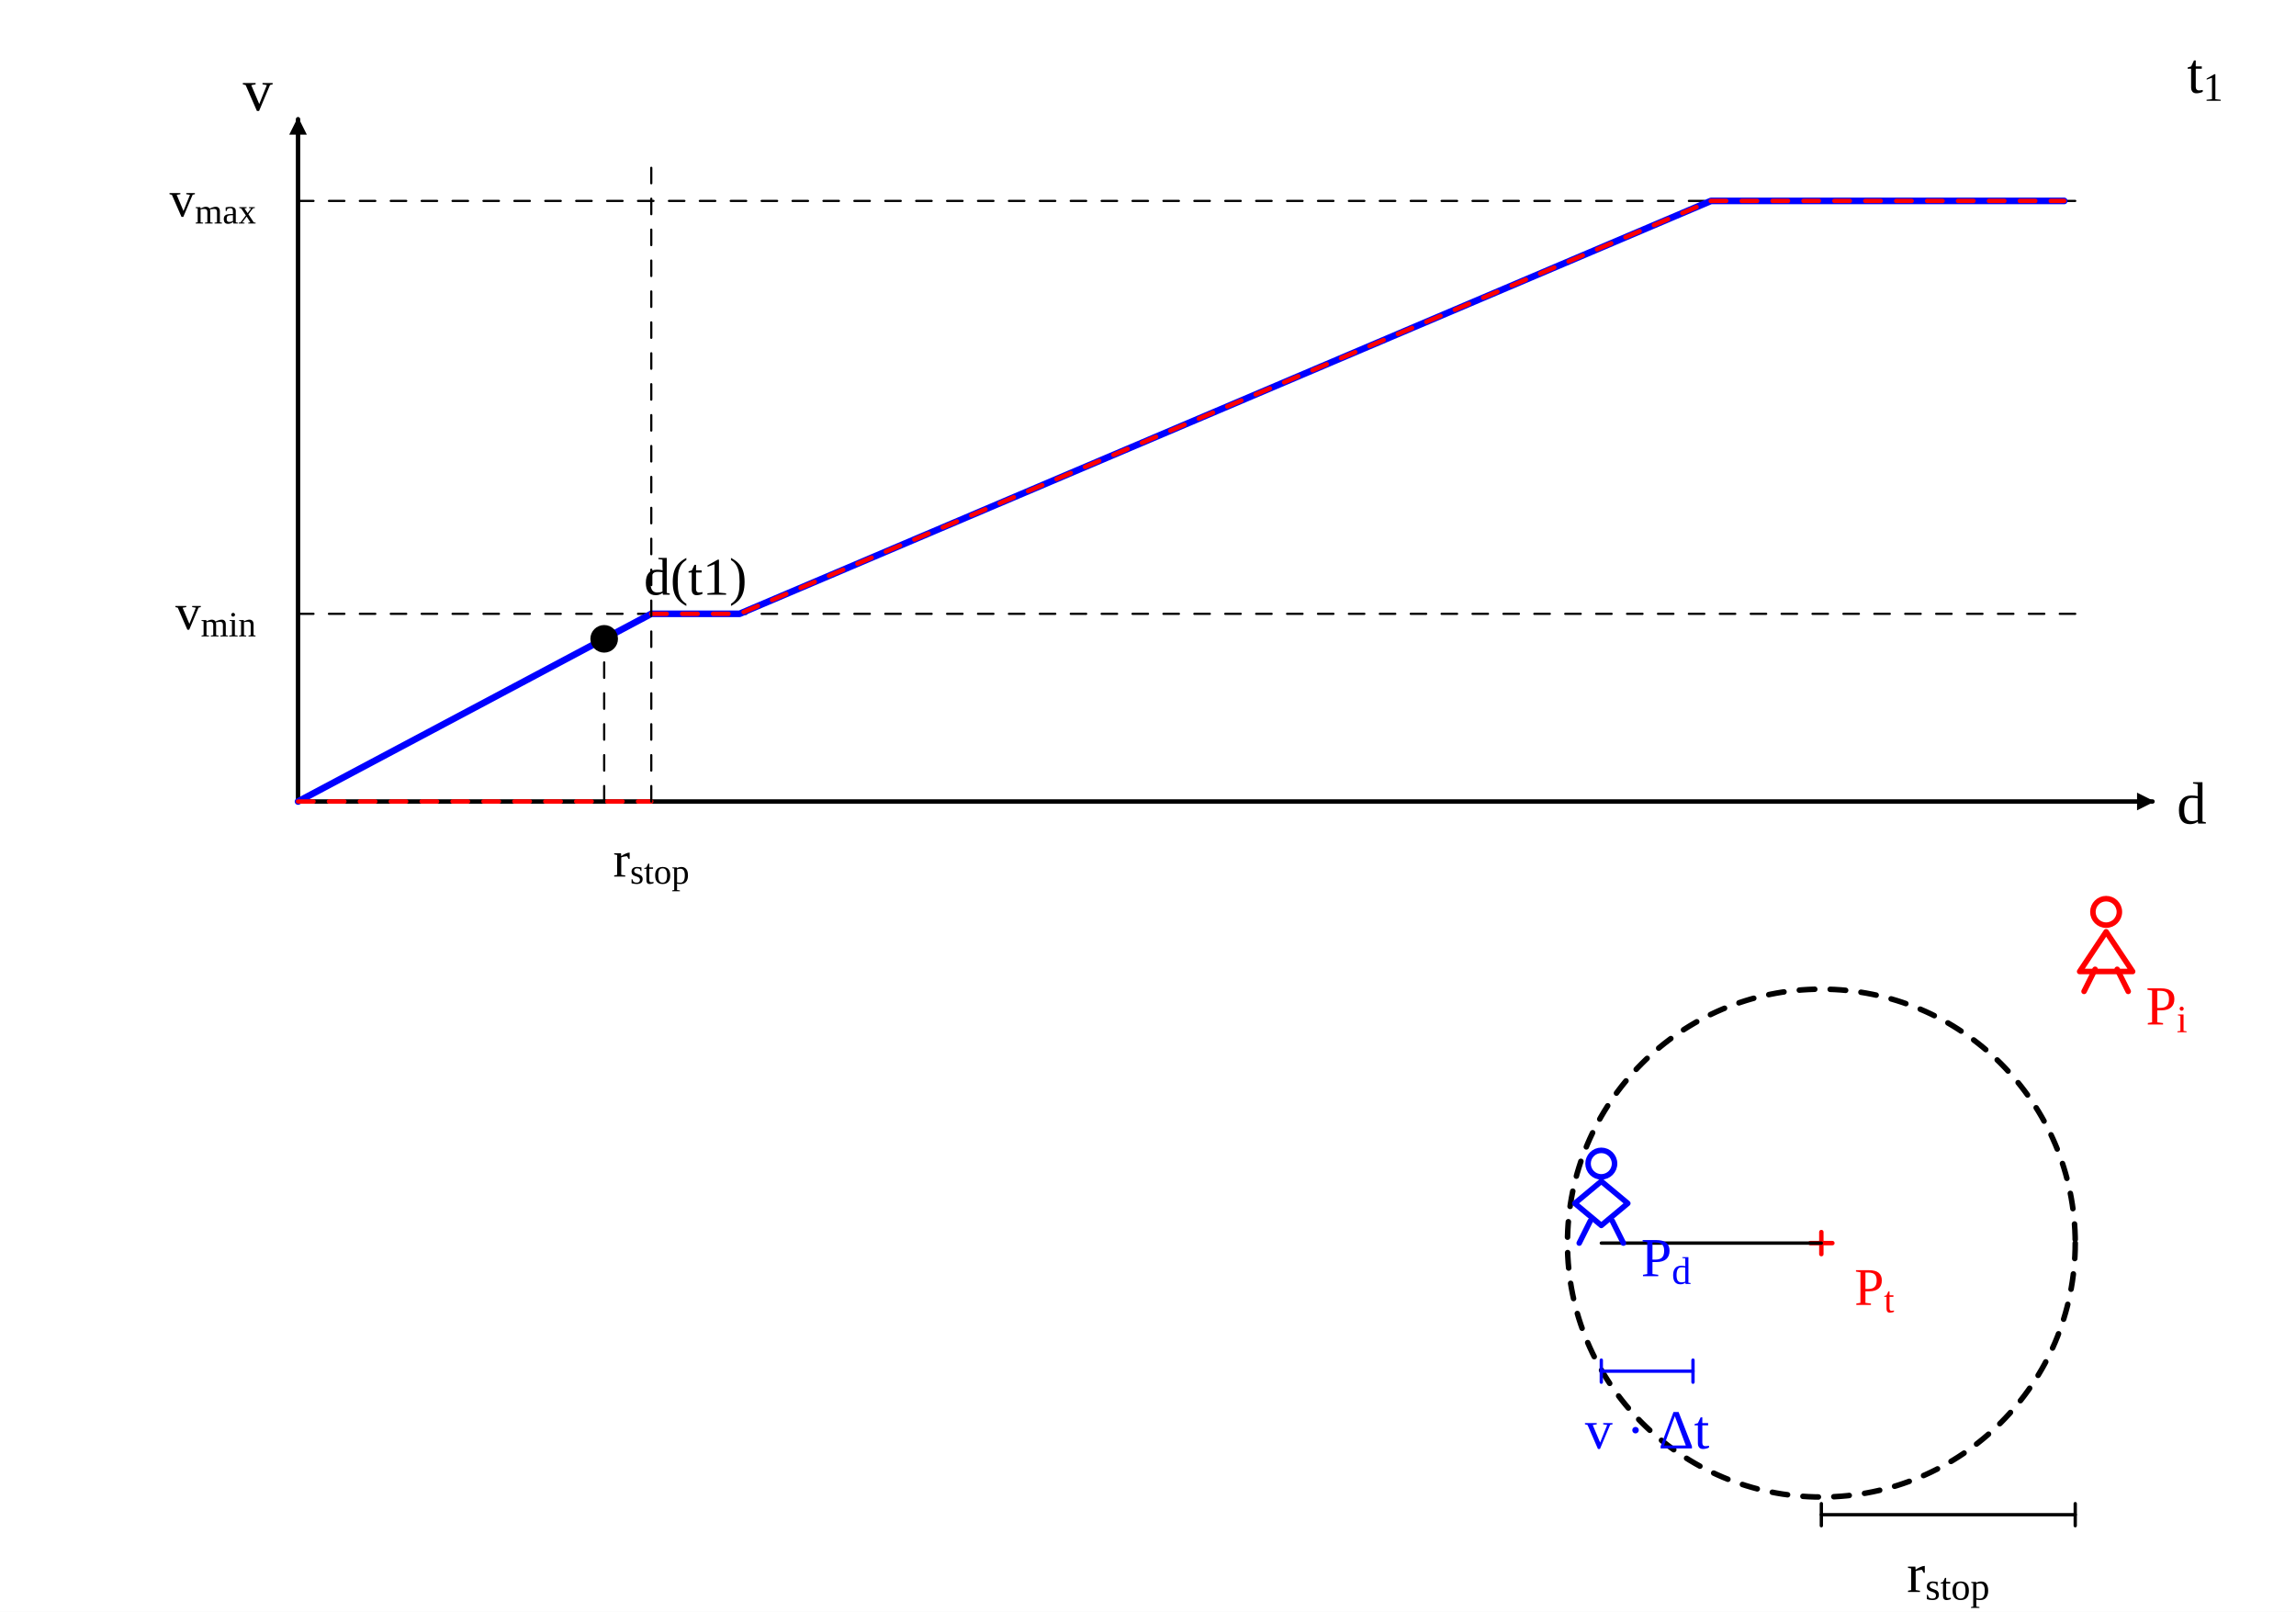
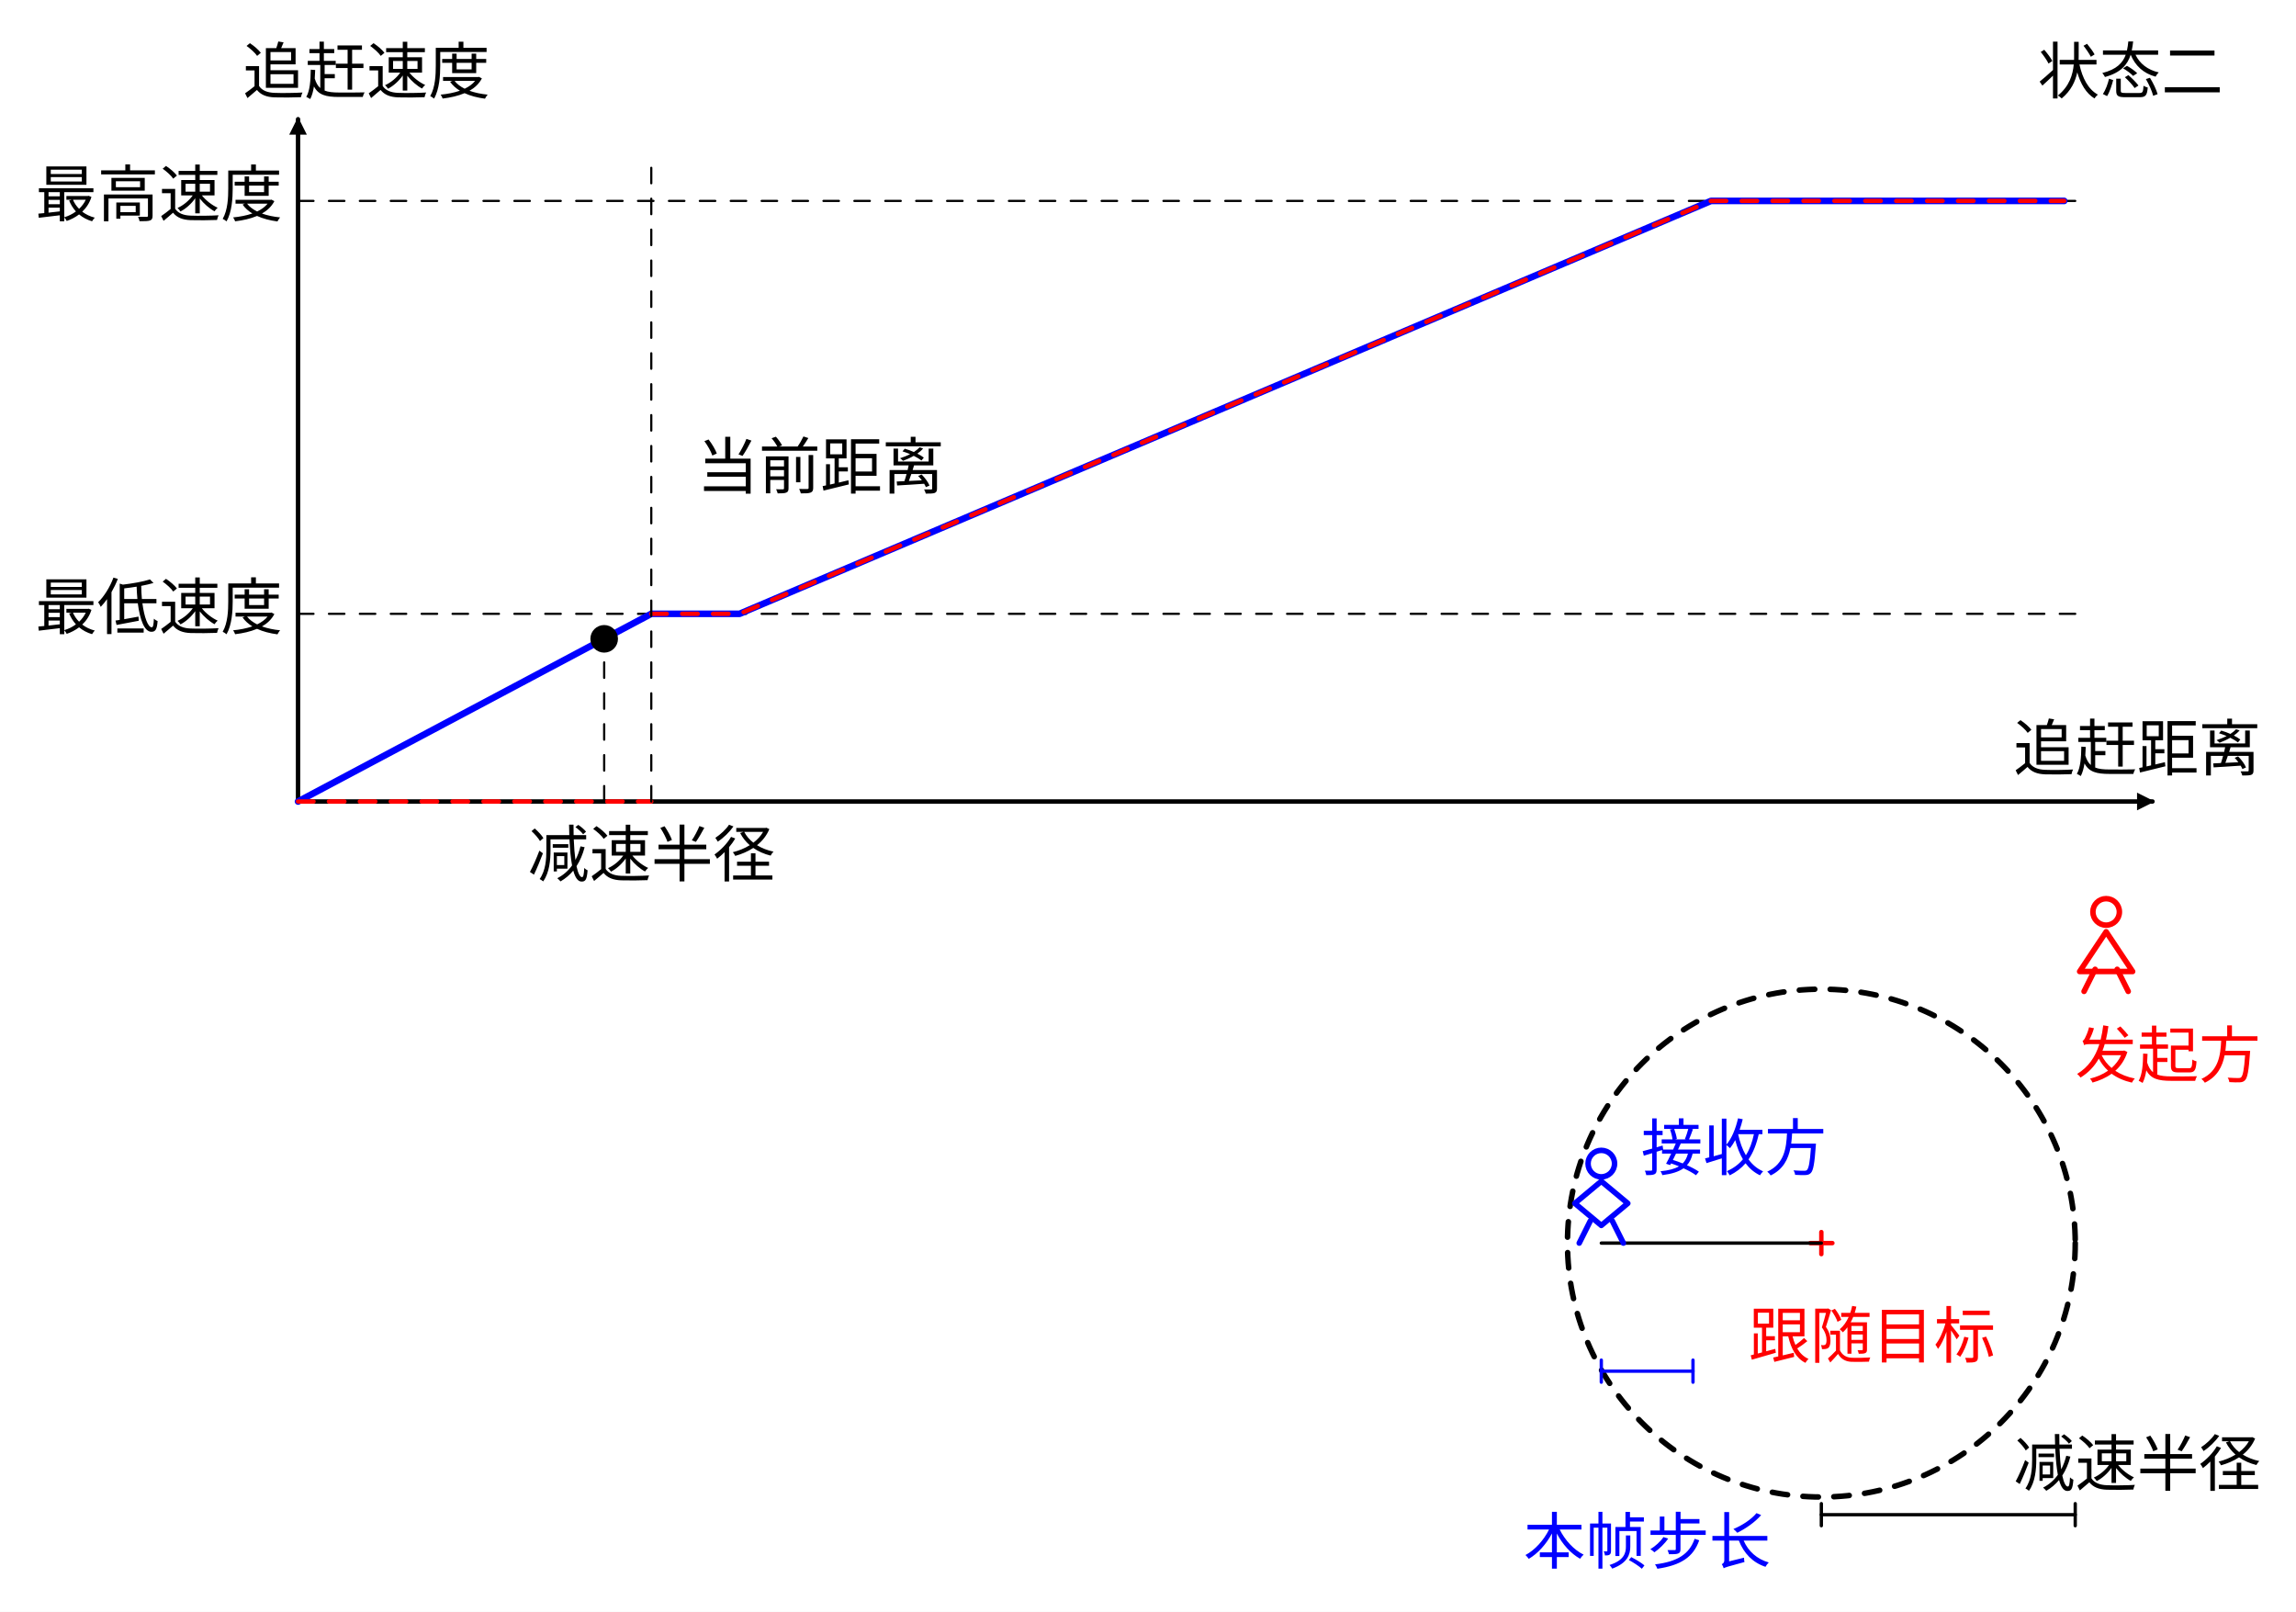
<svg xmlns="http://www.w3.org/2000/svg" width="1040" height="730" viewBox="0 0 1040 730" role="img" aria-labelledby="title desc">
  <defs>
    <marker id="k" markerWidth="9" markerHeight="9" refX="7" refY="4" orient="auto" markerUnits="userSpaceOnUse">
      <path d="M0 0L8 4L0 8Z" fill="#000000" />
    </marker>
    <marker id="r" markerWidth="9" markerHeight="9" refX="7" refY="4" orient="auto" markerUnits="userSpaceOnUse">
      <path d="M0 0L8 4L0 8Z" fill="#FF0000" />
    </marker>
    <marker id="b" markerWidth="9" markerHeight="9" refX="7" refY="4" orient="auto" markerUnits="userSpaceOnUse">
      <path d="M0 0L8 4L0 8Z" fill="#0000FF" />
    </marker>
  </defs>
  <rect width="1040" height="730" fill="#FFFFFF" />
  <g stroke-linecap="round" stroke-linejoin="round">
-     <text x="1007" y="42" fill="#000000" font-family="Cambria Math, Times New Roman, serif" font-size="26" text-anchor="end">t<tspan baseline-shift="sub" font-size="70%">1</tspan>
-     </text>
+     <text x="923.00" y="42.40" fill="#000000" font-family="Microsoft YaHei, PingFang SC, sans-serif" font-size="28" text-anchor="start">状态二</text>
    <path d="M135.00 363.00L975.00 363.00" fill="none" stroke="#000000" stroke-width="2" marker-end="url(#k)" />
    <path d="M135.00 363.00L135.00 54.00" fill="none" stroke="#000000" stroke-width="2" marker-end="url(#k)" />
-     <text x="986" y="373" fill="#000000" font-family="Cambria Math, Times New Roman, serif" font-size="27" text-anchor="start">d</text>
-     <text x="110" y="50" fill="#000000" font-family="Cambria Math, Times New Roman, serif" font-size="27" text-anchor="start">v</text>
+     <text x="912.00" y="349.00" fill="#000000" font-family="Microsoft YaHei, PingFang SC, sans-serif" font-size="28" text-anchor="start">追赶距离</text>
+     <text x="110.00" y="42.40" fill="#000000" font-family="Microsoft YaHei, PingFang SC, sans-serif" font-size="28" text-anchor="start">追赶速度</text>
    <path d="M135.00 278.00L945.00 278.00" fill="none" stroke="#000000" stroke-width="1" stroke-dasharray="7 7" />
-     <text x="116" y="285.0" fill="#000000" font-family="Cambria Math, Times New Roman, serif" font-size="23" text-anchor="end">v<tspan baseline-shift="sub" font-size="70%">min</tspan>
-     </text>
+     <text x="16.00" y="285.00" fill="#000000" font-family="Microsoft YaHei, PingFang SC, sans-serif" font-size="28" text-anchor="start">最低速度</text>
    <path d="M135.00 91.00L945.00 91.00" fill="none" stroke="#000000" stroke-width="1" stroke-dasharray="7 7" />
-     <text x="116" y="98" fill="#000000" font-family="Cambria Math, Times New Roman, serif" font-size="23" text-anchor="end">v<tspan baseline-shift="sub" font-size="70%">max</tspan>
-     </text>
+     <text x="16.00" y="98.00" fill="#000000" font-family="Microsoft YaHei, PingFang SC, sans-serif" font-size="28" text-anchor="start">最高速度</text>
    <path d="M135.00 363.00L136.60 362.15L138.20 361.30L139.80 360.45L141.40 359.60L143.00 358.75L144.60 357.90L146.20 357.05L147.80 356.20L149.40 355.35L151.00 354.50L152.60 353.65L154.20 352.80L155.80 351.95L157.40 351.10L159.00 350.25L160.60 349.40L162.20 348.55L163.80 347.70L165.40 346.85L167.00 346.00L168.60 345.15L170.20 344.30L171.80 343.45L173.40 342.60L175.00 341.75L176.60 340.90L178.20 340.05L179.80 339.20L181.40 338.35L183.00 337.50L184.60 336.65L186.20 335.80L187.80 334.95L189.40 334.10L191.00 333.25L192.60 332.40L194.20 331.55L195.80 330.70L197.40 329.85L199.00 329.00L200.60 328.15L202.20 327.30L203.80 326.45L205.40 325.60L207.00 324.75L208.60 323.90L210.20 323.05L211.80 322.20L213.40 321.35L215.00 320.50L216.60 319.65L218.20 318.80L219.80 317.95L221.40 317.10L223.00 316.25L224.60 315.40L226.20 314.55L227.80 313.70L229.40 312.85L231.00 312.00L232.60 311.15L234.20 310.30L235.80 309.45L237.40 308.60L239.00 307.75L240.60 306.90L242.20 306.05L243.80 305.20L245.40 304.35L247.00 303.50L248.60 302.65L250.20 301.80L251.80 300.95L253.40 300.10L255.00 299.25L256.60 298.40L258.20 297.55L259.80 296.70L261.40 295.85L263.00 295.00L264.60 294.15L266.20 293.30L267.80 292.45L269.40 291.60L271.00 290.75L272.60 289.90L274.20 289.05L275.80 288.20L277.40 287.35L279.00 286.50L280.60 285.65L282.20 284.80L283.80 283.95L285.40 283.10L287.00 282.25L288.60 281.40L290.20 280.55L291.80 279.70L293.40 278.85L295.00 278.00L296.60 278.00L298.20 278.00L299.80 278.00L301.40 278.00L303.00 278.00L304.60 278.00L306.20 278.00L307.80 278.00L309.40 278.00L311.00 278.00L312.60 278.00L314.20 278.00L315.80 278.00L317.40 278.00L319.00 278.00L320.60 278.00L322.20 278.00L323.80 278.00L325.40 278.00L327.00 278.00L328.60 278.00L330.20 278.00L331.80 278.00L333.40 278.00L335.00 278.00L336.60 277.32L338.20 276.64L339.80 275.96L341.40 275.28L343.00 274.60L344.60 273.92L346.20 273.24L347.80 272.56L349.40 271.88L351.00 271.20L352.60 270.52L354.20 269.84L355.80 269.16L357.40 268.48L359.00 267.80L360.60 267.12L362.20 266.44L363.80 265.76L365.40 265.08L367.00 264.40L368.60 263.72L370.20 263.04L371.80 262.36L373.40 261.68L375.00 261.00L376.60 260.32L378.20 259.64L379.80 258.96L381.40 258.28L383.00 257.60L384.60 256.92L386.20 256.24L387.80 255.56L389.40 254.88L391.00 254.20L392.60 253.52L394.20 252.84L395.80 252.16L397.40 251.48L399.00 250.80L400.60 250.12L402.20 249.44L403.80 248.76L405.40 248.08L407.00 247.40L408.60 246.72L410.20 246.04L411.80 245.36L413.40 244.68L415.00 244.00L416.60 243.32L418.20 242.64L419.80 241.96L421.40 241.28L423.00 240.60L424.60 239.92L426.20 239.24L427.80 238.56L429.40 237.88L431.00 237.20L432.60 236.52L434.20 235.84L435.80 235.16L437.40 234.48L439.00 233.80L440.60 233.12L442.20 232.44L443.80 231.76L445.40 231.08L447.00 230.40L448.60 229.72L450.20 229.04L451.80 228.36L453.40 227.68L455.00 227.00L456.60 226.32L458.20 225.64L459.80 224.96L461.40 224.28L463.00 223.60L464.60 222.92L466.20 222.24L467.80 221.56L469.40 220.88L471.00 220.20L472.60 219.52L474.20 218.84L475.80 218.16L477.40 217.48L479.00 216.80L480.60 216.12L482.20 215.44L483.80 214.76L485.40 214.08L487.00 213.40L488.60 212.72L490.20 212.04L491.80 211.36L493.40 210.68L495.00 210.00L496.60 209.32L498.20 208.64L499.80 207.96L501.40 207.28L503.00 206.60L504.60 205.92L506.20 205.24L507.80 204.56L509.40 203.88L511.00 203.20L512.60 202.52L514.20 201.84L515.80 201.16L517.40 200.48L519.00 199.80L520.60 199.12L522.20 198.44L523.80 197.76L525.40 197.08L527.00 196.40L528.60 195.72L530.20 195.04L531.80 194.36L533.40 193.68L535.00 193.00L536.60 192.32L538.20 191.64L539.80 190.96L541.40 190.28L543.00 189.60L544.60 188.92L546.20 188.24L547.80 187.56L549.40 186.88L551.00 186.20L552.60 185.52L554.20 184.84L555.80 184.16L557.40 183.48L559.00 182.80L560.60 182.12L562.20 181.44L563.80 180.76L565.40 180.08L567.00 179.40L568.60 178.72L570.20 178.04L571.80 177.36L573.40 176.68L575.00 176.00L576.60 175.32L578.20 174.64L579.80 173.96L581.40 173.28L583.00 172.60L584.60 171.92L586.20 171.24L587.80 170.56L589.40 169.88L591.00 169.20L592.60 168.52L594.20 167.84L595.80 167.16L597.40 166.48L599.00 165.80L600.60 165.12L602.20 164.44L603.80 163.76L605.40 163.08L607.00 162.40L608.60 161.72L610.20 161.04L611.80 160.36L613.40 159.68L615.00 159.00L616.60 158.32L618.20 157.64L619.80 156.96L621.40 156.28L623.00 155.60L624.60 154.92L626.20 154.24L627.80 153.56L629.40 152.88L631.00 152.20L632.60 151.52L634.20 150.84L635.80 150.16L637.40 149.48L639.00 148.80L640.60 148.12L642.20 147.44L643.80 146.76L645.40 146.08L647.00 145.40L648.60 144.72L650.20 144.04L651.80 143.36L653.40 142.68L655.00 142.00L656.60 141.32L658.20 140.64L659.80 139.96L661.40 139.28L663.00 138.60L664.60 137.92L666.20 137.24L667.80 136.56L669.40 135.88L671.00 135.20L672.60 134.52L674.20 133.84L675.80 133.16L677.40 132.48L679.00 131.80L680.60 131.12L682.20 130.44L683.80 129.76L685.40 129.08L687.00 128.40L688.60 127.72L690.20 127.04L691.80 126.36L693.40 125.68L695.00 125.00L696.60 124.32L698.20 123.64L699.80 122.96L701.40 122.28L703.00 121.60L704.60 120.92L706.20 120.24L707.80 119.56L709.40 118.88L711.00 118.20L712.60 117.52L714.20 116.84L715.80 116.16L717.40 115.48L719.00 114.80L720.60 114.12L722.20 113.44L723.80 112.76L725.40 112.08L727.00 111.40L728.60 110.72L730.20 110.04L731.80 109.36L733.40 108.68L735.00 108.00L736.60 107.32L738.20 106.64L739.80 105.96L741.40 105.28L743.00 104.60L744.60 103.92L746.20 103.24L747.80 102.56L749.40 101.88L751.00 101.20L752.60 100.52L754.20 99.84L755.80 99.16L757.40 98.48L759.00 97.80L760.60 97.12L762.20 96.44L763.80 95.76L765.40 95.08L767.00 94.40L768.60 93.72L770.20 93.04L771.80 92.36L773.40 91.68L775.00 91.00L776.60 91.00L778.20 91.00L779.80 91.00L781.40 91.00L783.00 91.00L784.60 91.00L786.20 91.00L787.80 91.00L789.40 91.00L791.00 91.00L792.60 91.00L794.20 91.00L795.80 91.00L797.40 91.00L799.00 91.00L800.60 91.00L802.20 91.00L803.80 91.00L805.40 91.00L807.00 91.00L808.60 91.00L810.20 91.00L811.80 91.00L813.40 91.00L815.00 91.00L816.60 91.00L818.20 91.00L819.80 91.00L821.40 91.00L823.00 91.00L824.60 91.00L826.20 91.00L827.80 91.00L829.40 91.00L831.00 91.00L832.60 91.00L834.20 91.00L835.80 91.00L837.40 91.00L839.00 91.00L840.60 91.00L842.20 91.00L843.80 91.00L845.40 91.00L847.00 91.00L848.60 91.00L850.20 91.00L851.80 91.00L853.40 91.00L855.00 91.00L856.60 91.00L858.20 91.00L859.80 91.00L861.40 91.00L863.00 91.00L864.60 91.00L866.20 91.00L867.80 91.00L869.40 91.00L871.00 91.00L872.60 91.00L874.20 91.00L875.80 91.00L877.40 91.00L879.00 91.00L880.60 91.00L882.20 91.00L883.80 91.00L885.40 91.00L887.00 91.00L888.60 91.00L890.20 91.00L891.80 91.00L893.40 91.00L895.00 91.00L896.60 91.00L898.20 91.00L899.80 91.00L901.40 91.00L903.00 91.00L904.60 91.00L906.20 91.00L907.80 91.00L909.40 91.00L911.00 91.00L912.60 91.00L914.20 91.00L915.80 91.00L917.40 91.00L919.00 91.00L920.60 91.00L922.20 91.00L923.80 91.00L925.40 91.00L927.00 91.00L928.60 91.00L930.20 91.00L931.80 91.00L933.40 91.00L935.00 91.00" fill="none" stroke="#0000FF" stroke-width="3" />
    <path d="M135.00 363.00L295.00 363.00" fill="none" stroke="#FF0000" stroke-width="2" stroke-dasharray="7 7" />
    <path d="M295.00 278.00L335.00 278.00L775.00 91.00L935.00 91.00" fill="none" stroke="#FF0000" stroke-width="2" stroke-dasharray="7 7" />
    <path d="M295.00 363.00L295.00 74.00" fill="none" stroke="#000000" stroke-width="1" stroke-dasharray="7 7" />
-     <text x="295.0" y="397" fill="#000000" font-family="Cambria Math, Times New Roman, serif" font-size="23" text-anchor="middle">r<tspan baseline-shift="sub" font-size="70%">stop</tspan>
-     </text>
+     <text x="239.00" y="397.00" fill="#000000" font-family="Microsoft YaHei, PingFang SC, sans-serif" font-size="28" text-anchor="start">减速半径</text>
    <path d="M273.67 363.00L273.67 289.33" fill="none" stroke="#000000" stroke-width="1" stroke-dasharray="7 7" />
    <circle cx="273.67" cy="289.33" r="5" fill="#000000" stroke="#000000" stroke-width="2.5" />
-     <text x="291.667" y="269.333" fill="#000000" font-family="Cambria Math, Times New Roman, serif" font-size="24" text-anchor="start">d(t1)</text>
+     <text x="315.67" y="221.33" fill="#000000" font-family="Microsoft YaHei, PingFang SC, sans-serif" font-size="28" text-anchor="start">当前距离</text>
    <circle cx="825.00" cy="563.00" r="115.0" fill="none" stroke="#000000" stroke-width="2.5" stroke-dasharray="7 7" />
    <path d="M820.00 563.00L830.00 563.00" fill="none" stroke="#FF0000" stroke-width="2" />
    <path d="M825.00 558.00L825.00 568.00" fill="none" stroke="#FF0000" stroke-width="2" />
-     <text x="840" y="591" fill="#FF0000" font-family="Cambria Math, Times New Roman, serif" font-size="24" text-anchor="start">P<tspan baseline-shift="sub" font-size="70%">t</tspan>
-     </text>
+     <text x="792.00" y="615.00" fill="#FF0000" font-family="Microsoft YaHei, PingFang SC, sans-serif" font-size="28" text-anchor="start">跟随目标</text>
    <path d="M725.33 563.00L825.00 563.00" fill="none" stroke="#000000" stroke-width="1.5" />
    <g data-role="recipient" data-x="725.33" data-y="563.00" transform="translate(725.33 563.00) scale(1)">
      <circle cx="0.00" cy="-36.00" r="6" fill="#FFFFFF" stroke="#0000FF" stroke-width="2.5" />
      <path d="M0 -28L-12 -18L0 -8L12 -18Z" fill="#FFFFFF" stroke="#0000FF" stroke-width="2.5" />
      <path d="M-5.00 -10.00L-10.00 0.00" fill="none" stroke="#0000FF" stroke-width="2.5" />
      <path d="M5.00 -10.00L10.00 0.00" fill="none" stroke="#0000FF" stroke-width="2.5" />
    </g>
-     <text x="743.333" y="578" fill="#0000FF" font-family="Cambria Math, Times New Roman, serif" font-size="25" text-anchor="start">P<tspan baseline-shift="sub" font-size="70%">d</tspan>
-     </text>
+     <text x="743.33" y="530.00" fill="#0000FF" font-family="Microsoft YaHei, PingFang SC, sans-serif" font-size="28" text-anchor="start">接收方</text>
    <g data-role="initiator" data-x="954.00" data-y="449.00" transform="translate(954.00 449.00) scale(1)">
      <circle cx="0.00" cy="-36.00" r="6" fill="#FFFFFF" stroke="#FF0000" stroke-width="2.5" />
      <path d="M0 -27L-12 -9L12 -9Z" fill="#FFFFFF" stroke="#FF0000" stroke-width="2.5" />
      <path d="M-5.00 -10.00L-10.00 0.00" fill="none" stroke="#FF0000" stroke-width="2.5" />
      <path d="M5.00 -10.00L10.00 0.00" fill="none" stroke="#FF0000" stroke-width="2.5" />
    </g>
-     <text x="972" y="464" fill="#FF0000" font-family="Cambria Math, Times New Roman, serif" font-size="25" text-anchor="start">P<tspan baseline-shift="sub" font-size="70%">i</tspan>
-     </text>
+     <text x="940.00" y="488.00" fill="#FF0000" font-family="Microsoft YaHei, PingFang SC, sans-serif" font-size="28" text-anchor="start">发起方</text>
    <path d="M825.00 686.00L940.00 686.00" fill="none" stroke="#000000" stroke-width="1.5" />
    <path d="M825.00 681.00L825.00 691.00" fill="none" stroke="#000000" stroke-width="1.5" />
    <path d="M940.00 681.00L940.00 691.00" fill="none" stroke="#000000" stroke-width="1.5" />
-     <text x="882.5" y="721" fill="#000000" font-family="Cambria Math, Times New Roman, serif" font-size="25" text-anchor="middle">r<tspan baseline-shift="sub" font-size="70%">stop</tspan>
-     </text>
+     <text x="912.00" y="673.00" fill="#000000" font-family="Microsoft YaHei, PingFang SC, sans-serif" font-size="28" text-anchor="start">减速半径</text>
    <path d="M725.33 621.00L766.86 621.00" fill="none" stroke="#0000FF" stroke-width="1.5" />
    <path d="M725.33 616.00L725.33 626.00" fill="none" stroke="#0000FF" stroke-width="1.5" />
    <path d="M766.86 616.00L766.86 626.00" fill="none" stroke="#0000FF" stroke-width="1.5" />
-     <text x="746.097" y="656" fill="#0000FF" font-family="Cambria Math, Times New Roman, serif" font-size="25" text-anchor="middle">v · Δt</text>
+     <text x="690.10" y="708.20" fill="#0000FF" font-family="Microsoft YaHei, PingFang SC, sans-serif" font-size="28" text-anchor="start">本帧步长</text>
  </g>
</svg>
